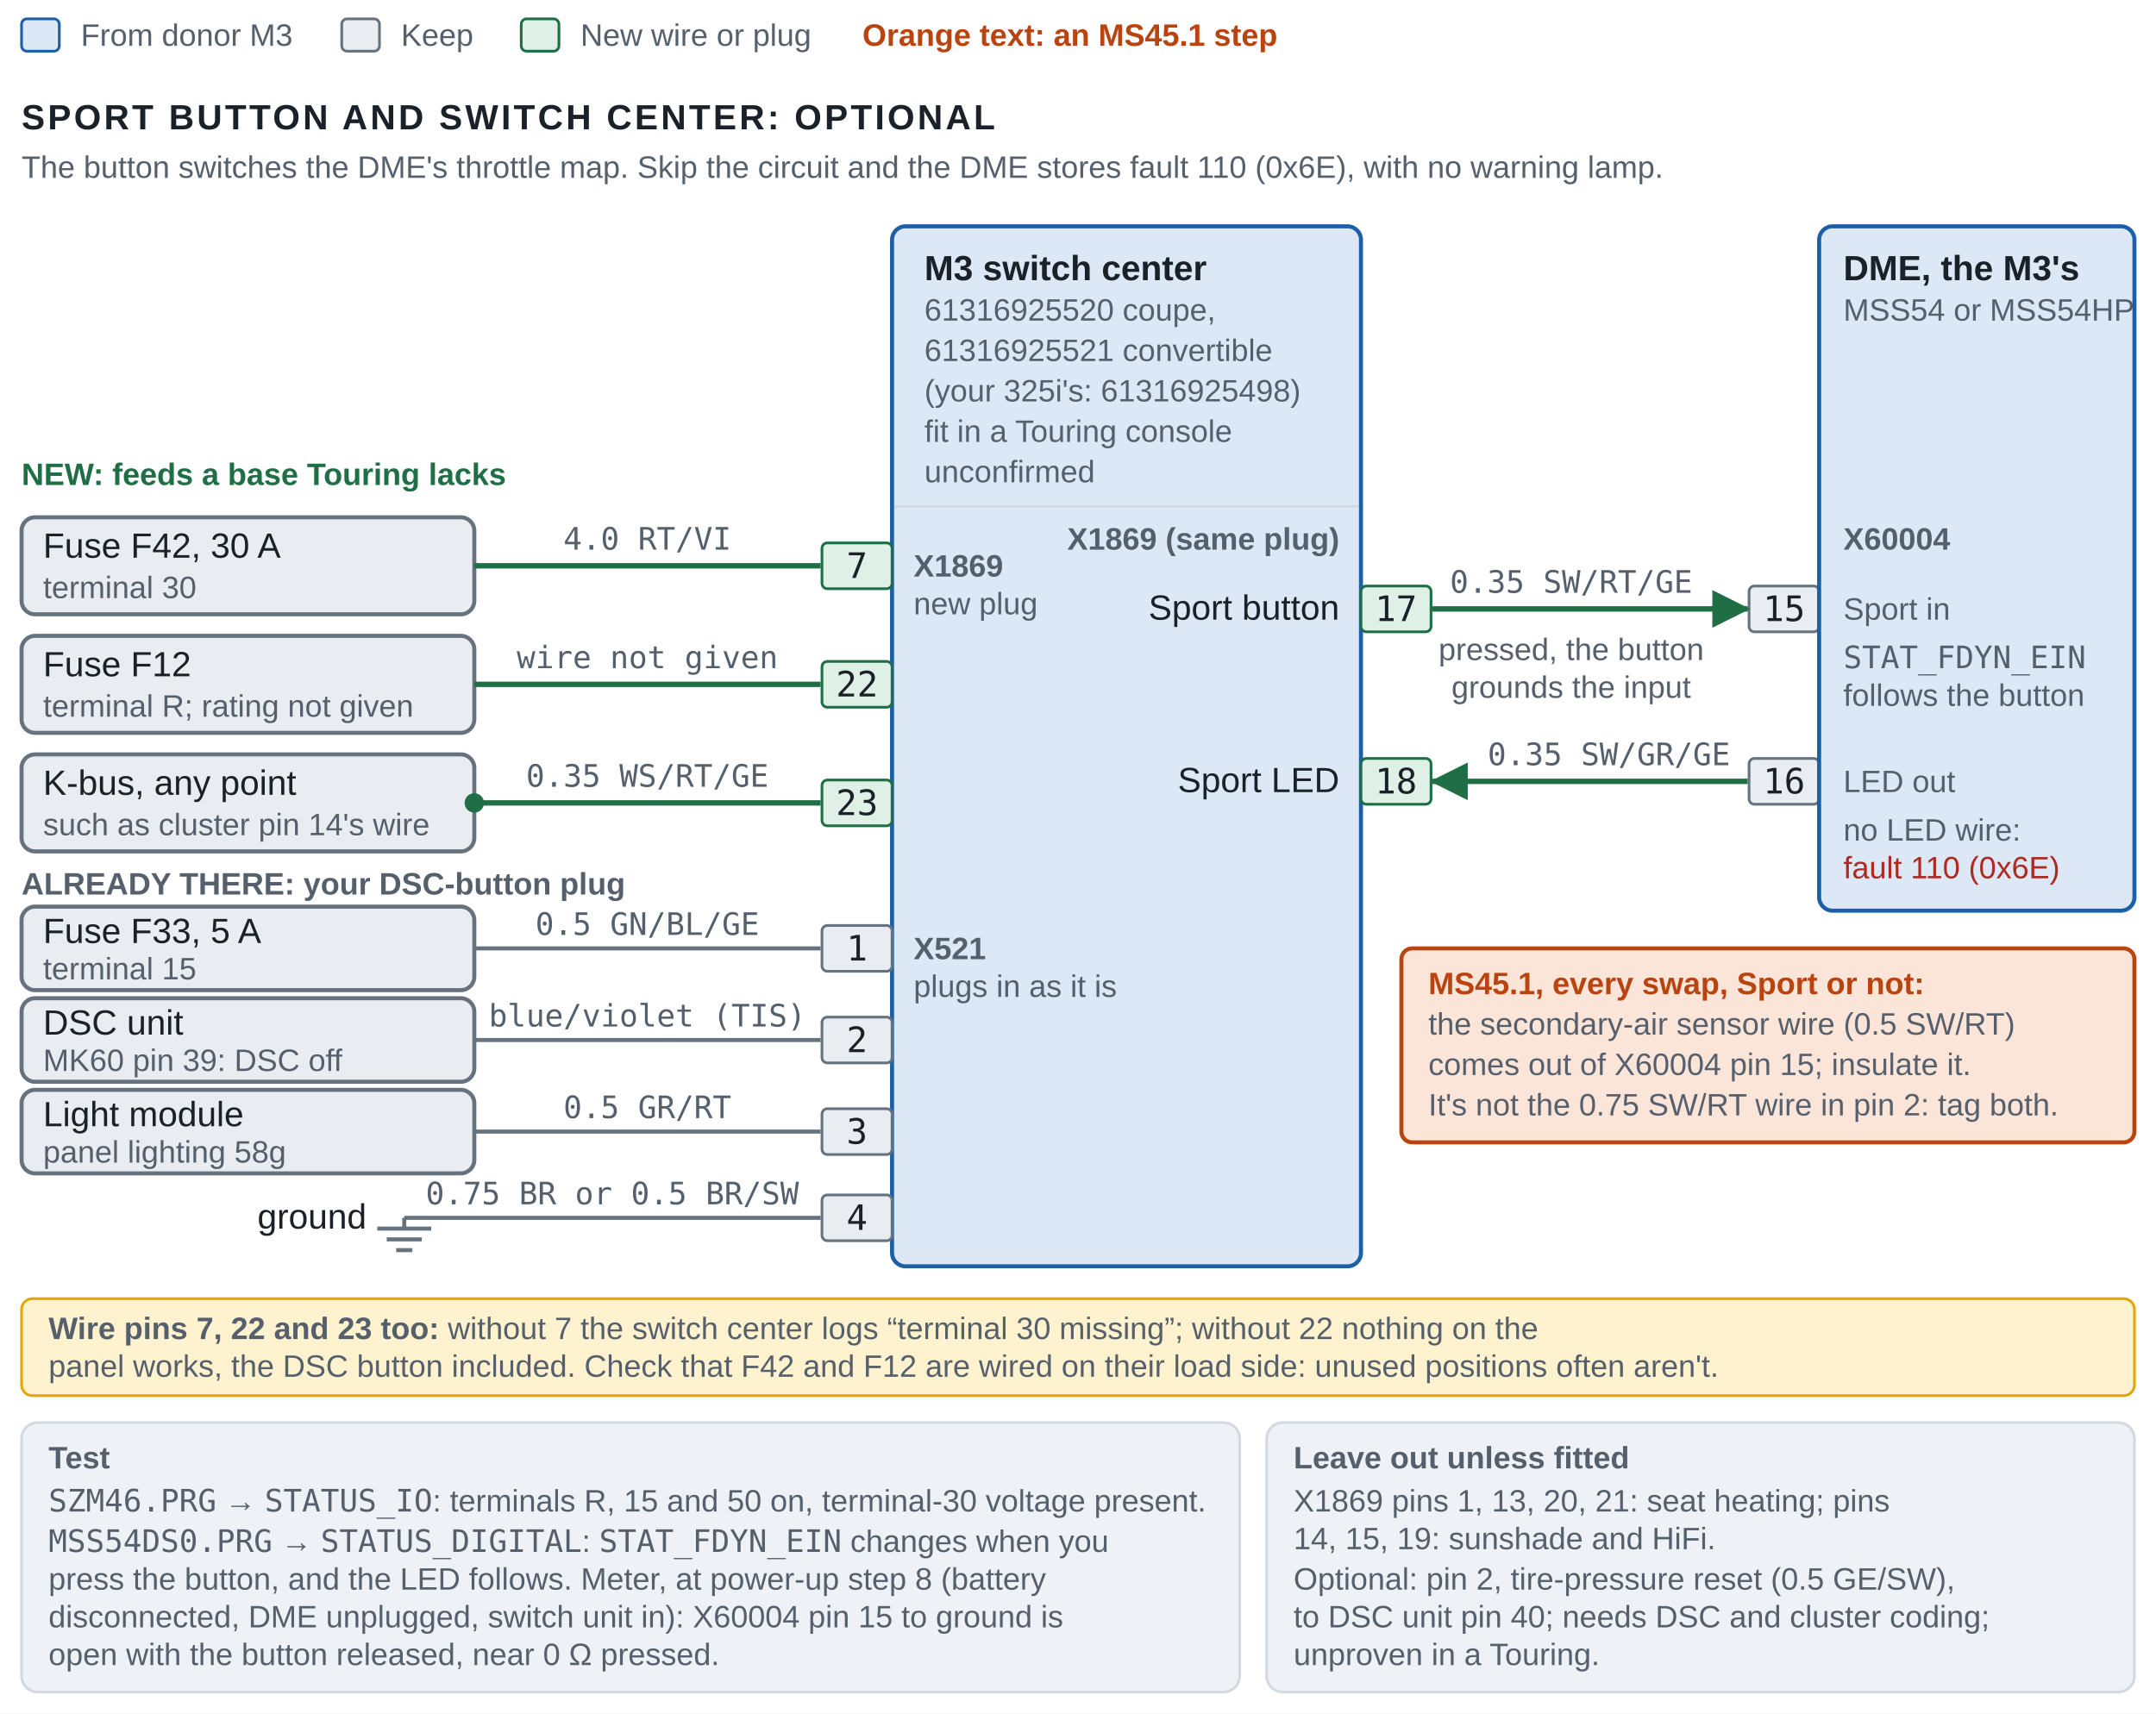
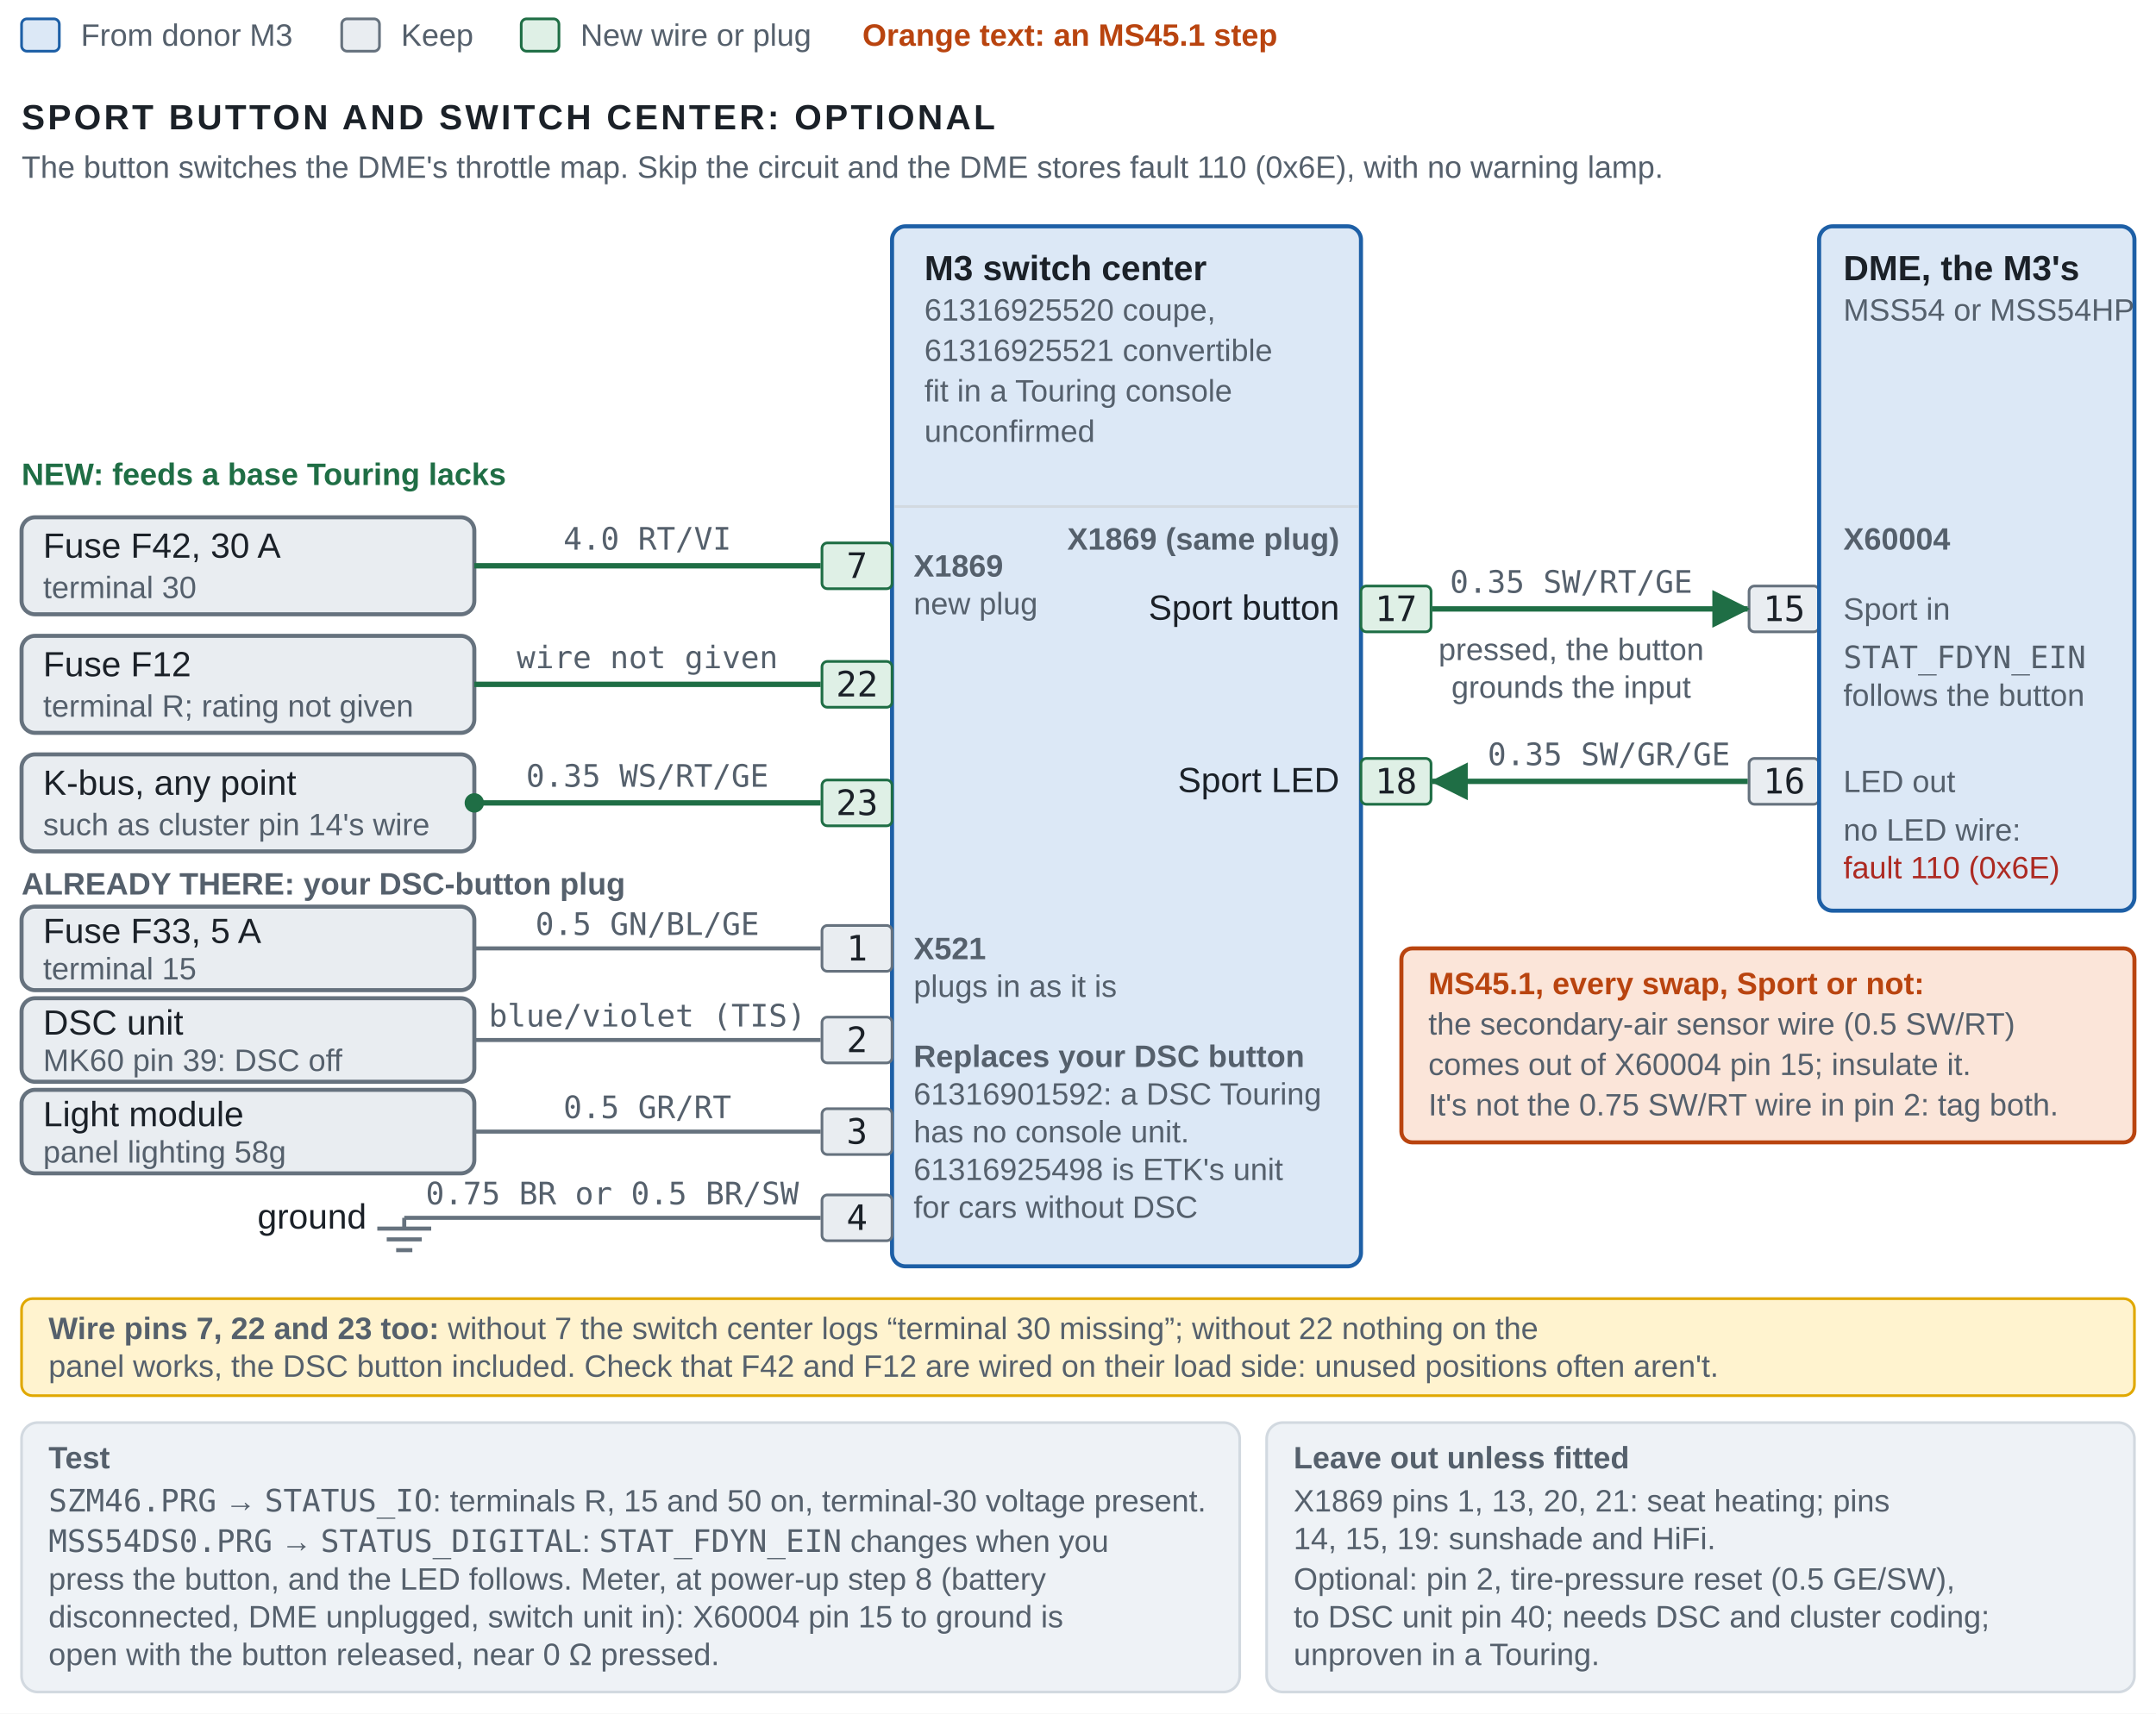
- <svg xmlns="http://www.w3.org/2000/svg" viewBox="0 0 800 636" role="img" aria-label="Wiring diagram of the optional Sport button circuit. The M3's switch center (61316925520 coupe, 61316925521 convertible; your 325i's is 61316925498) takes a new plug, X1869. Pin 17 runs a new 0.35 SW/RT/GE wire to DME plug X60004 pin 15, the Sport input, which the button grounds when pressed; status STAT_FDYN_EIN. The DME drives the LED from X60004 pin 16 over a new 0.35 SW/GR/GE wire to X1869 pin 18; without it the DME stores fault 110 (0x6E). The switch center also needs three feeds a base Touring lacks: pin 7, terminal 30, 4.0 RT/VI from fuse F42 (30 A); pin 22, terminal R from fuse F12, wire and rating not given; and pin 23, the K-bus, 0.35 WS/RT/GE to any K-bus point. Your existing DSC-button plug X521 plugs in as it is: pin 1 terminal 15 from F33 (5 A, 0.5 GN/BL/GE), pin 2 the DSC-off button to the DSC unit's MK60 pin 39, pin 3 panel lighting 58g (0.5 GR/RT) from the light module, pin 4 ground. Nobody has confirmed the M3 unit's fit in a Touring console. On an MS45.1 the secondary-air sensor wire (0.5 SW/RT) comes out of X60004 pin 15 on every swap, Sport or not; it is not the 0.75 SW/RT wire in pin 2, so tag both. The tire-pressure reset on pin 2 would go to DSC unit pin 40, needs DSC and cluster coding and is unproven in a Touring." color="#1b2128">
+ <svg xmlns="http://www.w3.org/2000/svg" viewBox="0 0 800 636" role="img" aria-label="Wiring diagram of the optional Sport button circuit. The M3's switch center (61316925520 coupe, 61316925521 convertible) takes the place of your Touring's DSC button 61316901592: a DSC-equipped US 325i Touring has no console switch unit; ETK's console unit 61316925498 is for cars without DSC, and its DSC console unit 61316925512 is listed for the US sedan, not the Touring. The M3 unit takes a new plug, X1869. Pin 17 runs a new 0.35 SW/RT/GE wire to DME plug X60004 pin 15, the Sport input, which the button grounds when pressed; status STAT_FDYN_EIN. The DME drives the LED from X60004 pin 16 over a new 0.35 SW/GR/GE wire to X1869 pin 18; without it the DME stores fault 110 (0x6E). The switch center also needs three feeds a base Touring lacks: pin 7, terminal 30, 4.0 RT/VI from fuse F42 (30 A); pin 22, terminal R from fuse F12, wire and rating not given; and pin 23, the K-bus, 0.35 WS/RT/GE to any K-bus point. Your existing DSC-button plug X521 plugs in as it is: pin 1 terminal 15 from F33 (5 A, 0.5 GN/BL/GE), pin 2 the DSC-off button to the DSC unit's MK60 pin 39, pin 3 panel lighting 58g (0.5 GR/RT) from the light module, pin 4 ground. Nobody has confirmed the M3 unit's fit in a Touring console. On an MS45.1 the secondary-air sensor wire (0.5 SW/RT) comes out of X60004 pin 15 on every swap, Sport or not; it is not the 0.75 SW/RT wire in pin 2, so tag both. The tire-pressure reset on pin 2 would go to DSC unit pin 40, needs DSC and cluster coding and is unproven in a Touring." color="#1b2128">
  <style>
svg{color:#1b2128;font-family:"IBM Plex Sans",Arial,Helvetica,sans-serif}
text{fill:currentColor}
.t{font-size:13px}.t-sm{font-size:11.5px;fill:#55606c}.t-xs{font-size:10.5px;fill:#55606c}
.t-b{font-weight:600}.t-h{font-size:13px;font-weight:700;letter-spacing:.08em}
.t-mono{font-family:"IBM Plex Mono",Menlo,monospace}
.ln{stroke:currentColor;fill:none;stroke-width:1.5}.ln-thin{stroke:#8a95a1;fill:none;stroke-width:1}.ln-faint{stroke:#d2d9e0;fill:none;stroke-width:1}
.dash{stroke-dasharray:5 4}.fill-fg{fill:currentColor}.fill-bg{fill:#fff}
.shape{fill:#fff;stroke:currentColor;stroke-width:1.5}.panel{fill:#eef2f6;stroke:#d2d9e0}
.donor{fill:#dce8f6;stroke:#1d5fa6}.new{fill:#dff0e6;stroke:#1f6e45}.fab{fill:#fbe5d9;stroke:#b9440f}.keep{fill:#e9edf1;stroke:#66727e}
.donor-s{stroke:#1d5fa6;fill:none}.new-s{stroke:#1f6e45;fill:none}.fab-s{stroke:#b9440f;fill:none}.keep-s{stroke:#66727e;fill:none}.crit-s{stroke:#ad2a22;fill:none}
.donor-t{fill:#1d5fa6}.new-t{fill:#1f6e45}.fab-t{fill:#b9440f}.crit-t{fill:#ad2a22}
.donor-f{fill:#1d5fa6}.new-f{fill:#1f6e45}.fab-f{fill:#b9440f}.crit-f{fill:#ad2a22}.keep-f{fill:#66727e}
.warn-f{fill:#fff3cf;stroke:#e0a800}
</style>
  <defs>
    <marker id="ah" viewBox="0 0 8 8" refX="7.5" refY="4" markerWidth="7" markerHeight="7" orient="auto-start-reverse">
      <path d="M0,0 L8,4 L0,8 Z" class="fill-fg" />
    </marker>
    <marker id="ahn" viewBox="0 0 8 8" refX="7.5" refY="4" markerWidth="7" markerHeight="7" orient="auto-start-reverse">
      <path d="M0,0 L8,4 L0,8 Z" class="new-f" />
    </marker>
  </defs>
  <rect class="bg" x="0" y="0" width="800" height="636" fill="#ffffff" />
  <rect class="donor" x="8" y="7" width="14" height="12" rx="2" stroke-width="1" />
  <text class="t-sm" x="30" y="17">From donor M3</text>
  <rect class="keep" x="126.8" y="7" width="14" height="12" rx="2" stroke-width="1" />
  <text class="t-sm" x="148.8" y="17">Keep</text>
  <rect class="new" x="193.4" y="7" width="14" height="12" rx="2" stroke-width="1" />
  <text class="t-sm" x="215.4" y="17">New wire or plug</text>
  <text class="t-sm fab-t t-b" x="320" y="17">Orange text: an MS45.1 step</text>
  <text class="t-h" x="8" y="48">SPORT BUTTON AND SWITCH CENTER: OPTIONAL</text>
  <text class="t-sm" x="8" y="66">The button switches the DME's throttle map. Skip the circuit and the DME stores fault 110 (0x6E), with no warning lamp.</text>
  <rect class="donor" x="331" y="84" width="174" height="386" rx="5" stroke-width="1.5" />
  <text class="t t-b" x="343" y="104">M3 switch center</text>
  <text class="t-sm" x="343" y="119">61316925520 coupe,</text>
  <text class="t-sm" x="343" y="134">61316925521 convertible</text>
-   <text class="t-sm" x="343" y="149">(your 325i's: 61316925498)</text>
-   <text class="t-sm" x="343" y="164">fit in a Touring console</text>
-   <text class="t-sm" x="343" y="179">unconfirmed</text>
+   <text class="t-sm" x="343" y="149">fit in a Touring console</text>
+   <text class="t-sm" x="343" y="164">unconfirmed</text>
  <line class="ln-faint" x1="332" y1="188" x2="504" y2="188" />
  <text class="t-sm t-b new-t" x="8" y="180">NEW: feeds a base Touring lacks</text>
  <rect class="keep" x="8" y="192" width="168" height="36" rx="5" stroke-width="1.5" />
  <text class="t" x="16" y="207">Fuse F42, 30 A</text>
  <text class="t-sm" x="16" y="222">terminal 30</text>
  <line class="new-s" x1="176" y1="210" x2="304.5" y2="210" stroke-width="2" />
  <rect class="new" x="305" y="201.5" width="26" height="17" rx="2" />
  <text class="t t-mono" x="318" y="214.5" text-anchor="middle">7</text>
  <text class="t-sm t-mono" x="240.2" y="204" text-anchor="middle">4.0 RT/VI</text>
  <rect class="keep" x="8" y="236" width="168" height="36" rx="5" stroke-width="1.5" />
  <text class="t" x="16" y="251">Fuse F12</text>
  <text class="t-sm" x="16" y="266">terminal R; rating not given</text>
  <line class="new-s" x1="176" y1="254" x2="304.5" y2="254" stroke-width="2" />
  <rect class="new" x="305" y="245.5" width="26" height="17" rx="2" />
  <text class="t t-mono" x="318" y="258.5" text-anchor="middle">22</text>
  <text class="t-sm t-mono" x="240.2" y="248" text-anchor="middle">wire not given</text>
  <rect class="keep" x="8" y="280" width="168" height="36" rx="5" stroke-width="1.5" />
  <text class="t" x="16" y="295">K-bus, any point</text>
  <text class="t-sm" x="16" y="310">such as cluster pin 14's wire</text>
  <line class="new-s" x1="176" y1="298" x2="304.5" y2="298" stroke-width="2" />
  <circle class="new-f" cx="176" cy="298" r="3.6" />
  <rect class="new" x="305" y="289.5" width="26" height="17" rx="2" />
  <text class="t t-mono" x="318" y="302.5" text-anchor="middle">23</text>
  <text class="t-sm t-mono" x="240.2" y="292" text-anchor="middle">0.35 WS/RT/GE</text>
  <text class="t-sm t-b" x="339" y="214">X1869</text>
  <text class="t-sm" x="339" y="228">new plug</text>
  <text class="t-sm t-b" x="8" y="332">ALREADY THERE: your DSC-button plug</text>
  <rect class="keep" x="8" y="336.5" width="168" height="31" rx="5" stroke-width="1.5" />
  <text class="t" x="16" y="350">Fuse F33, 5 A</text>
  <text class="t-sm" x="16" y="363.5">terminal 15</text>
  <line class="keep-s" x1="176" y1="352" x2="304.5" y2="352" stroke-width="1.5" />
  <rect class="keep" x="305" y="343.5" width="26" height="17" rx="2" />
  <text class="t t-mono" x="318" y="356.5" text-anchor="middle">1</text>
  <text class="t-sm t-mono" x="240.2" y="347" text-anchor="middle">0.5 GN/BL/GE</text>
  <rect class="keep" x="8" y="370.5" width="168" height="31" rx="5" stroke-width="1.5" />
  <text class="t" x="16" y="384">DSC unit</text>
  <text class="t-sm" x="16" y="397.5">MK60 pin 39: DSC off</text>
  <line class="keep-s" x1="176" y1="386" x2="304.5" y2="386" stroke-width="1.5" />
  <rect class="keep" x="305" y="377.5" width="26" height="17" rx="2" />
  <text class="t t-mono" x="318" y="390.5" text-anchor="middle">2</text>
  <text class="t-sm t-mono" x="240.2" y="381" text-anchor="middle">blue/violet (TIS)</text>
  <rect class="keep" x="8" y="404.5" width="168" height="31" rx="5" stroke-width="1.5" />
  <text class="t" x="16" y="418">Light module</text>
  <text class="t-sm" x="16" y="431.5">panel lighting 58g</text>
  <line class="keep-s" x1="176" y1="420" x2="304.5" y2="420" stroke-width="1.5" />
  <rect class="keep" x="305" y="411.5" width="26" height="17" rx="2" />
  <text class="t t-mono" x="318" y="424.5" text-anchor="middle">3</text>
  <text class="t-sm t-mono" x="240.2" y="415" text-anchor="middle">0.5 GR/RT</text>
  <line class="keep-s" x1="150" y1="452" x2="304.5" y2="452" stroke-width="1.5" />
  <rect class="keep" x="305" y="443.5" width="26" height="17" rx="2" />
  <text class="t t-mono" x="318" y="456.5" text-anchor="middle">4</text>
  <line class="keep-s" x1="150" y1="452" x2="150" y2="456" stroke-width="1.5" />
  <line class="keep-s" x1="140" y1="456" x2="160" y2="456" stroke-width="1.5" />
  <line class="keep-s" x1="143.5" y1="460" x2="156.5" y2="460" stroke-width="1.5" />
  <line class="keep-s" x1="147" y1="464" x2="153" y2="464" stroke-width="1.5" />
  <text class="t" x="136" y="456" text-anchor="end">ground</text>
  <text class="t-sm t-mono" x="227.2" y="447" text-anchor="middle">0.75 BR or 0.5 BR/SW</text>
  <text class="t-sm t-b" x="339" y="356">X521</text>
  <text class="t-sm" x="339" y="370">plugs in as it is</text>
+   <text class="t-sm t-b" x="339" y="396">Replaces your DSC button</text>
+   <text class="t-sm" x="339" y="410">61316901592: a DSC Touring</text>
+   <text class="t-sm" x="339" y="424">has no console unit.</text>
+   <text class="t-sm" x="339" y="438">61316925498 is ETK's unit</text>
+   <text class="t-sm" x="339" y="452">for cars without DSC</text>
  <rect class="new" x="505" y="217.5" width="26" height="17" rx="2" />
  <text class="t t-mono" x="518" y="230.5" text-anchor="middle">17</text>
  <rect class="new" x="505" y="281.5" width="26" height="17" rx="2" />
  <text class="t t-mono" x="518" y="294.5" text-anchor="middle">18</text>
  <rect class="keep" x="649" y="217.5" width="26" height="17" rx="2" />
  <text class="t t-mono" x="662" y="230.5" text-anchor="middle">15</text>
  <rect class="keep" x="649" y="281.5" width="26" height="17" rx="2" />
  <text class="t t-mono" x="662" y="294.5" text-anchor="middle">16</text>
  <line class="new-s" x1="531.5" y1="226" x2="648.5" y2="226" stroke-width="2" marker-end="url(#ahn)" />
  <line class="new-s" x1="648.5" y1="290" x2="531.5" y2="290" stroke-width="2" marker-end="url(#ahn)" />
  <text class="t-sm t-mono" x="583" y="220" text-anchor="middle">0.35 SW/RT/GE</text>
  <text class="t-sm t-mono" x="597" y="284" text-anchor="middle">0.35 SW/GR/GE</text>
  <text class="t-sm" x="583" y="245" text-anchor="middle">pressed, the button</text>
  <text class="t-sm" x="583" y="259" text-anchor="middle">grounds the input</text>
  <text class="t-sm t-b" x="497" y="204" text-anchor="end">X1869 (same plug)</text>
  <text class="t" x="497" y="230" text-anchor="end">Sport button</text>
  <text class="t" x="497" y="294" text-anchor="end">Sport LED</text>
  <rect class="donor" x="675" y="84" width="117" height="254" rx="5" stroke-width="1.5" />
  <text class="t t-b" x="684" y="104">DME, the M3's</text>
  <text class="t-sm" x="684" y="119">MSS54 or MSS54HP</text>
  <text class="t-sm t-b" x="684" y="204">X60004</text>
  <text class="t-sm" x="684" y="230">Sport in</text>
  <text class="t-sm t-mono" x="684" y="248">STAT_FDYN_EIN</text>
  <text class="t-sm" x="684" y="262">follows the button</text>
  <text class="t-sm" x="684" y="294">LED out</text>
  <text class="t-sm" x="684" y="312">no LED wire:</text>
  <text class="t-sm crit-t" x="684" y="326">fault 110 (0x6E)</text>
  <rect class="fab" x="520" y="352" width="272" height="72" rx="4" stroke-width="1.5" />
  <text class="t-sm t-b fab-t" x="530" y="369">MS45.1, every swap, Sport or not:</text>
  <text class="t-sm" x="530" y="384">the secondary-air sensor wire (0.5 SW/RT)</text>
  <text class="t-sm" x="530" y="399">comes out of X60004 pin 15; insulate it.</text>
  <text class="t-sm" x="530" y="414">It's not the 0.75 SW/RT wire in pin 2: tag both.</text>
  <rect class="warn-f" x="8" y="482" width="784" height="36" rx="4" />
  <text class="t-sm" x="18" y="497">
    <tspan class="t-b">Wire pins 7, 22 and 23 too:</tspan> without 7 the switch center logs “terminal 30 missing”; without 22 nothing on the</text>
  <text class="t-sm" x="18" y="511">panel works, the DSC button included. Check that F42 and F12 are wired on their load side: unused positions often aren't.</text>
  <rect class="panel" x="8" y="528" width="452" height="100" rx="6" />
  <text class="t-sm t-b" x="18" y="545">Test</text>
  <text class="t-sm" x="18" y="561">
    <tspan class="t-mono">SZM46.PRG</tspan> → <tspan class="t-mono">STATUS_IO</tspan>: terminals R, 15 and 50 on, terminal-30 voltage present.</text>
  <text class="t-sm" x="18" y="576">
    <tspan class="t-mono">MSS54DS0.PRG</tspan> → <tspan class="t-mono">STATUS_DIGITAL</tspan>: <tspan class="t-mono">STAT_FDYN_EIN</tspan> changes when you</text>
  <text class="t-sm" x="18" y="590">press the button, and the LED follows. Meter, at power-up step 8 (battery</text>
  <text class="t-sm" x="18" y="604">disconnected, DME unplugged, switch unit in): X60004 pin 15 to ground is</text>
  <text class="t-sm" x="18" y="618">open with the button released, near 0 Ω pressed.</text>
  <rect class="panel" x="470" y="528" width="322" height="100" rx="6" />
  <text class="t-sm t-b" x="480" y="545">Leave out unless fitted</text>
  <text class="t-sm" x="480" y="561">X1869 pins 1, 13, 20, 21: seat heating; pins</text>
  <text class="t-sm" x="480" y="575">14, 15, 19: sunshade and HiFi.</text>
  <text class="t-sm" x="480" y="590">Optional: pin 2, tire-pressure reset (0.5 GE/SW),</text>
  <text class="t-sm" x="480" y="604">to DSC unit pin 40; needs DSC and cluster coding;</text>
  <text class="t-sm" x="480" y="618">unproven in a Touring.</text>
</svg>
